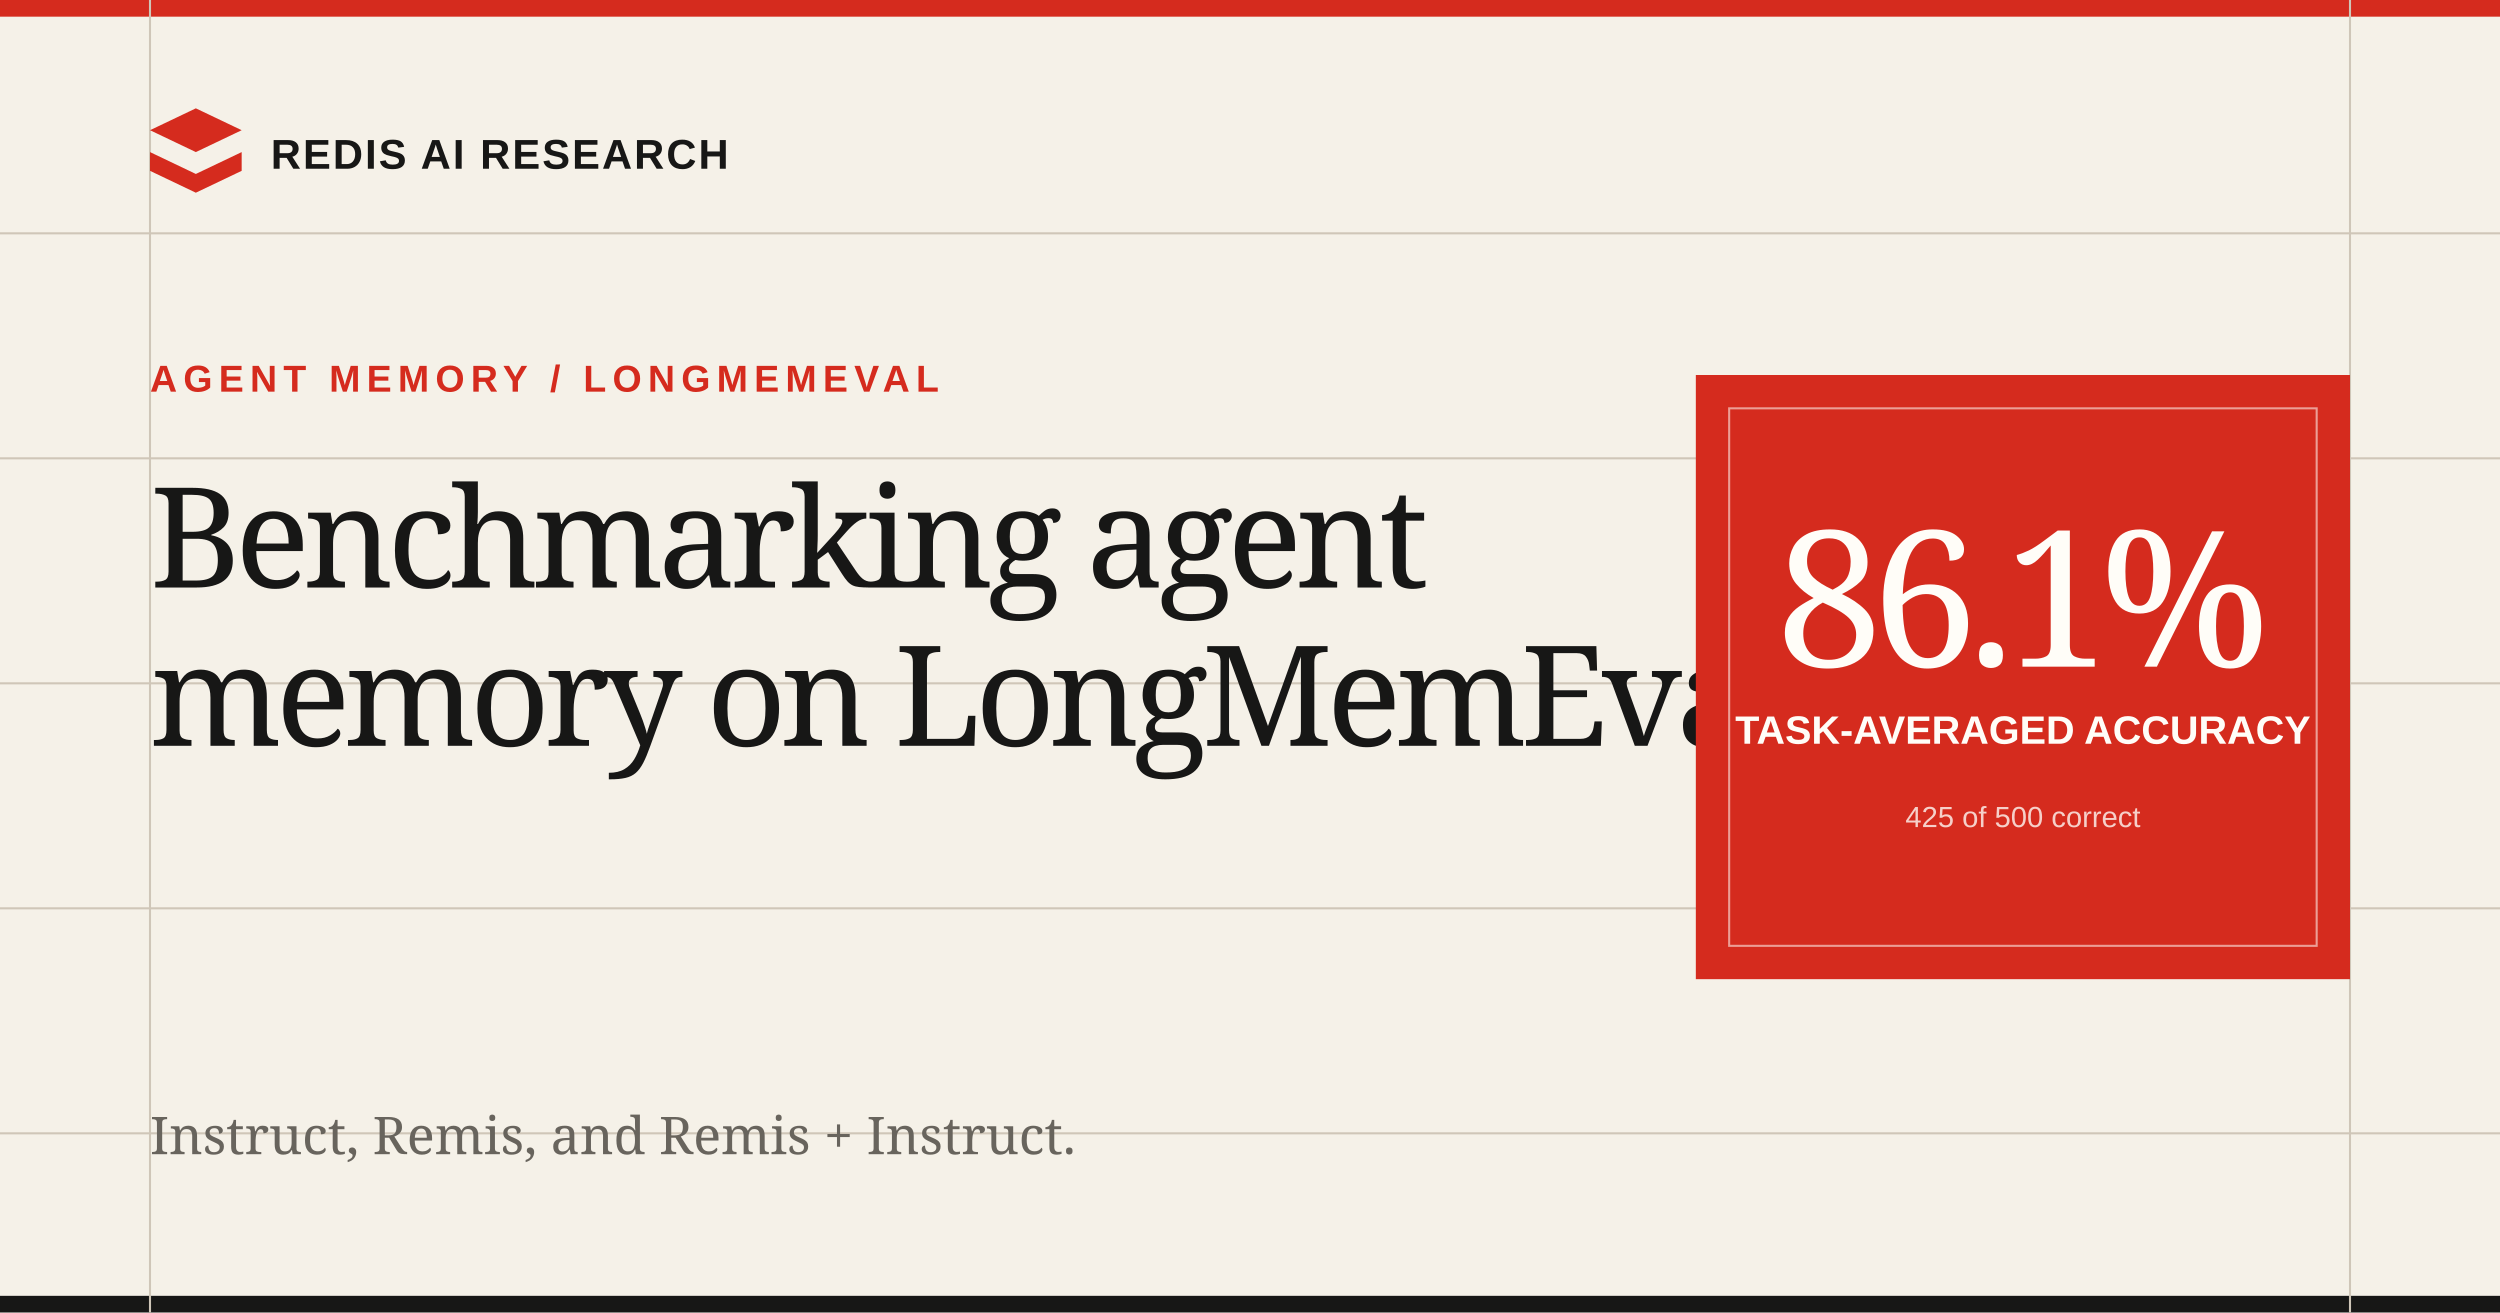
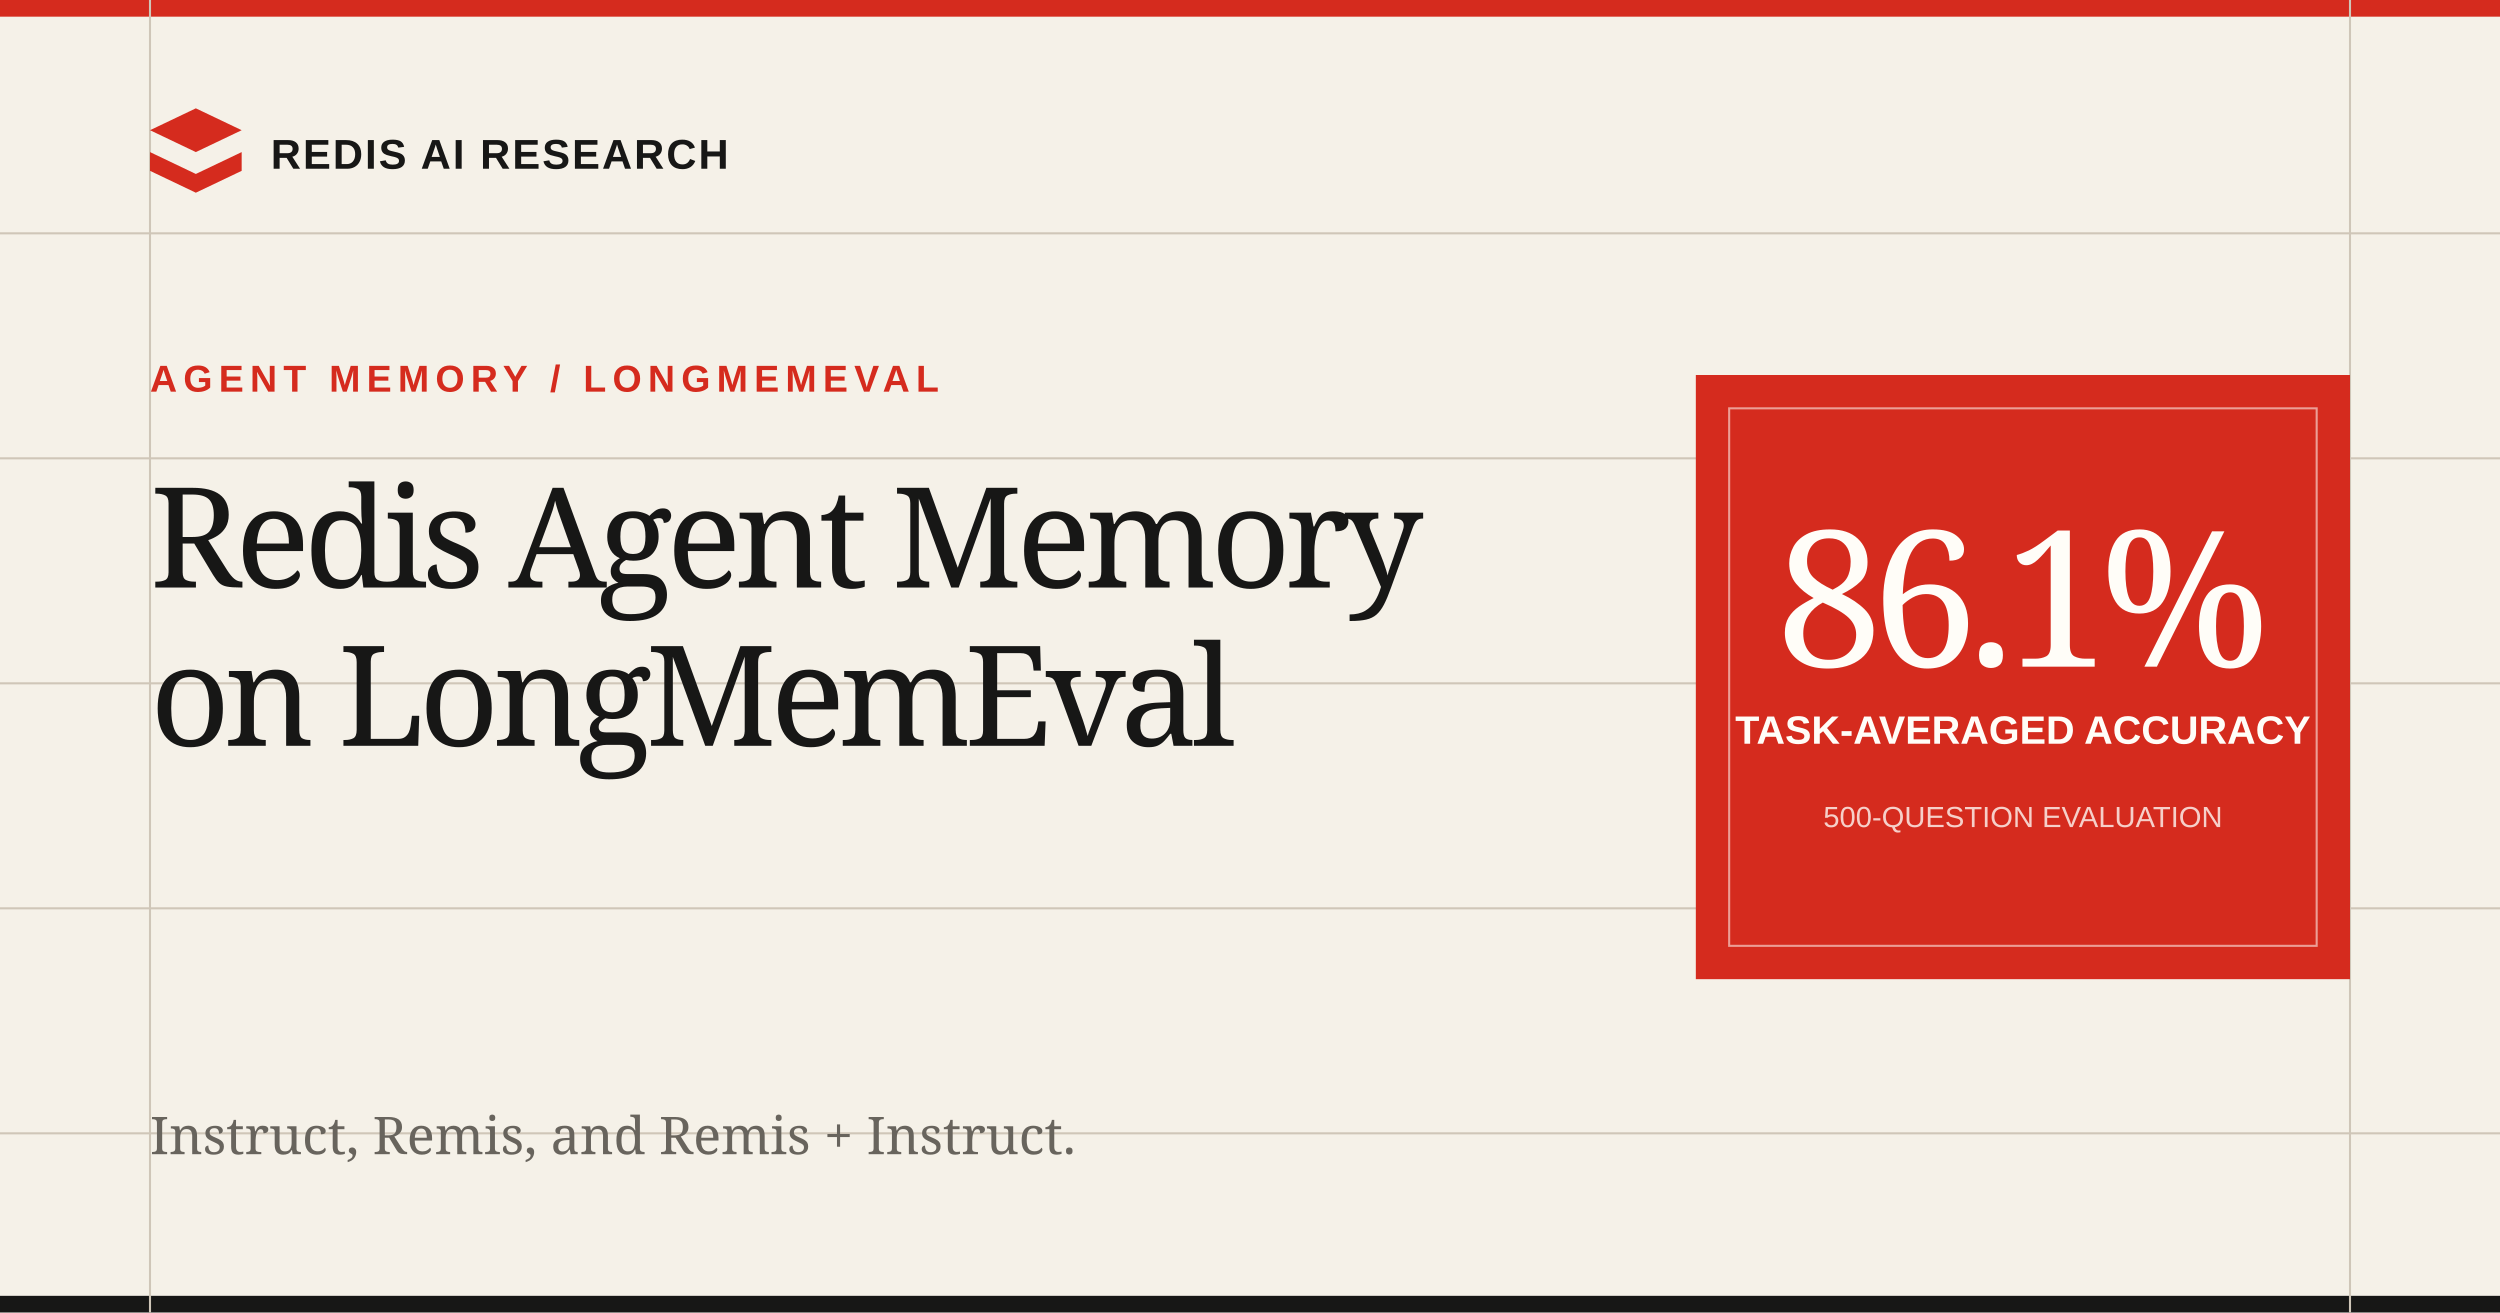
<svg xmlns="http://www.w3.org/2000/svg" width="1200" height="630" viewBox="0 0 1200 630" role="img" aria-labelledby="title desc">
  <rect width="1200" height="630" fill="#f5f1e8" />
  <path d="M0 0h1200v8H0z" fill="#d52b1e" />
  <path d="M0 622h1200v8H0z" fill="#171716" />
  <g fill="none" stroke="#cfc6b8">
    <path d="M0 112h1200M0 220h1200M0 328h1200M0 436h1200M0 544h1200" />
    <path d="M72 0v630M1128 0v630" />
  </g>
  <g transform="translate(72 52)">
    <path d="m22 0 22 10.5L22 21 0 10.5 22 0Z" fill="#d52b1e" />
    <path d="m0 21 22 10.5L44 21v9L22 40.5 0 30v-9Z" fill="#d52b1e" />
    <text x="58" y="29" fill="#171716" font-family="Arial, sans-serif" font-size="20" font-weight="700" letter-spacing="1">REDIS AI RESEARCH</text>
  </g>
  <text x="72" y="188" fill="#d52b1e" font-family="Arial, sans-serif" font-size="18" font-weight="700" letter-spacing="3">AGENT MEMORY / LONGMEMEVAL</text>
  <text x="72" y="282" fill="#171716" font-family="Georgia, serif" font-size="67" letter-spacing="-3">
-     <tspan x="72">Benchmarking agent</tspan>
-     <tspan x="72" dy="76">memory on LongMemEval</tspan>
+     <tspan x="72">Redis Agent Memory</tspan>
+     <tspan x="72" dy="76">on LongMemEval</tspan>
  </text>
  <g transform="translate(814 180)">
    <rect width="314" height="290" fill="#d52b1e" />
    <rect x="16" y="16" width="282" height="258" fill="none" stroke="#fffdf8" stroke-opacity=".55" />
    <text x="157" y="140" fill="#fffdf8" font-family="Georgia, serif" font-size="91" text-anchor="middle" letter-spacing="-5">86.1%</text>
    <text x="157" y="177" fill="#fffdf8" font-family="Arial, sans-serif" font-size="19" font-weight="700" text-anchor="middle">TASK-AVERAGED ACCURACY</text>
-     <text x="157" y="217" fill="#fffdf8" fill-opacity=".78" font-family="Arial, sans-serif" font-size="14" text-anchor="middle">425 of 500 correct</text>
+     <text x="157" y="217" fill="#fffdf8" fill-opacity=".78" font-family="Arial, sans-serif" font-size="14" text-anchor="middle">500-QUESTION EVALUATION</text>
  </g>
  <text x="72" y="554" fill="#68645d" font-family="Georgia, serif" font-size="25">Instruct, Remis, and Remis + Instruct.</text>
</svg>
